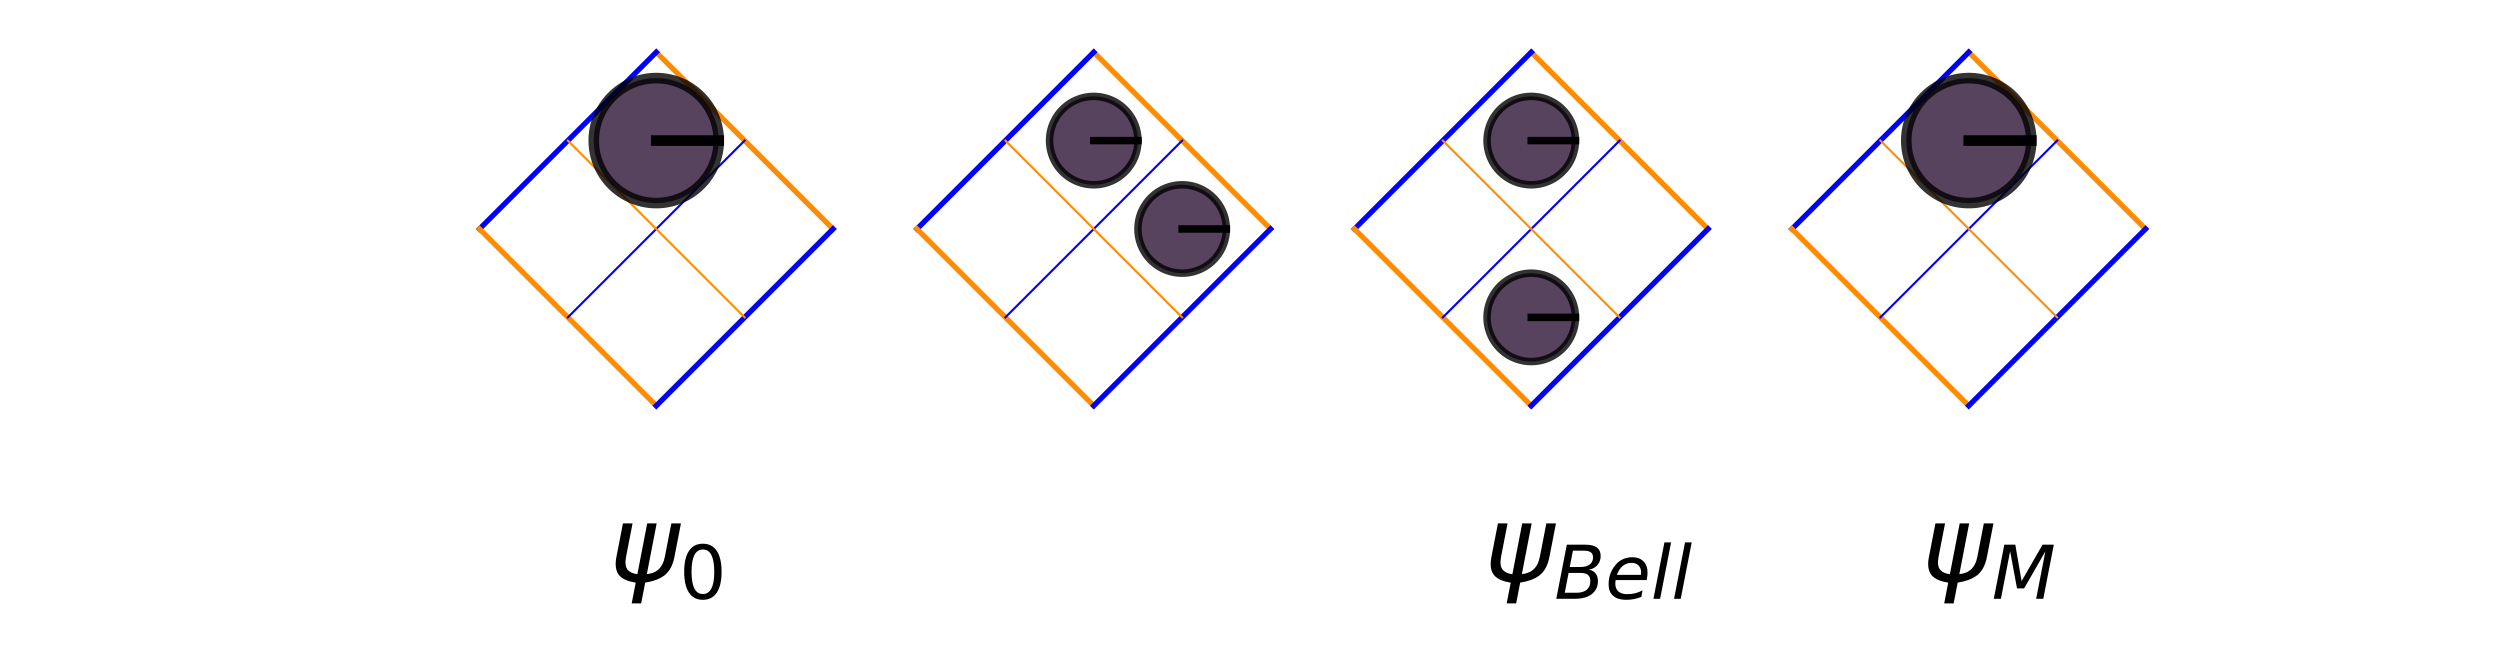
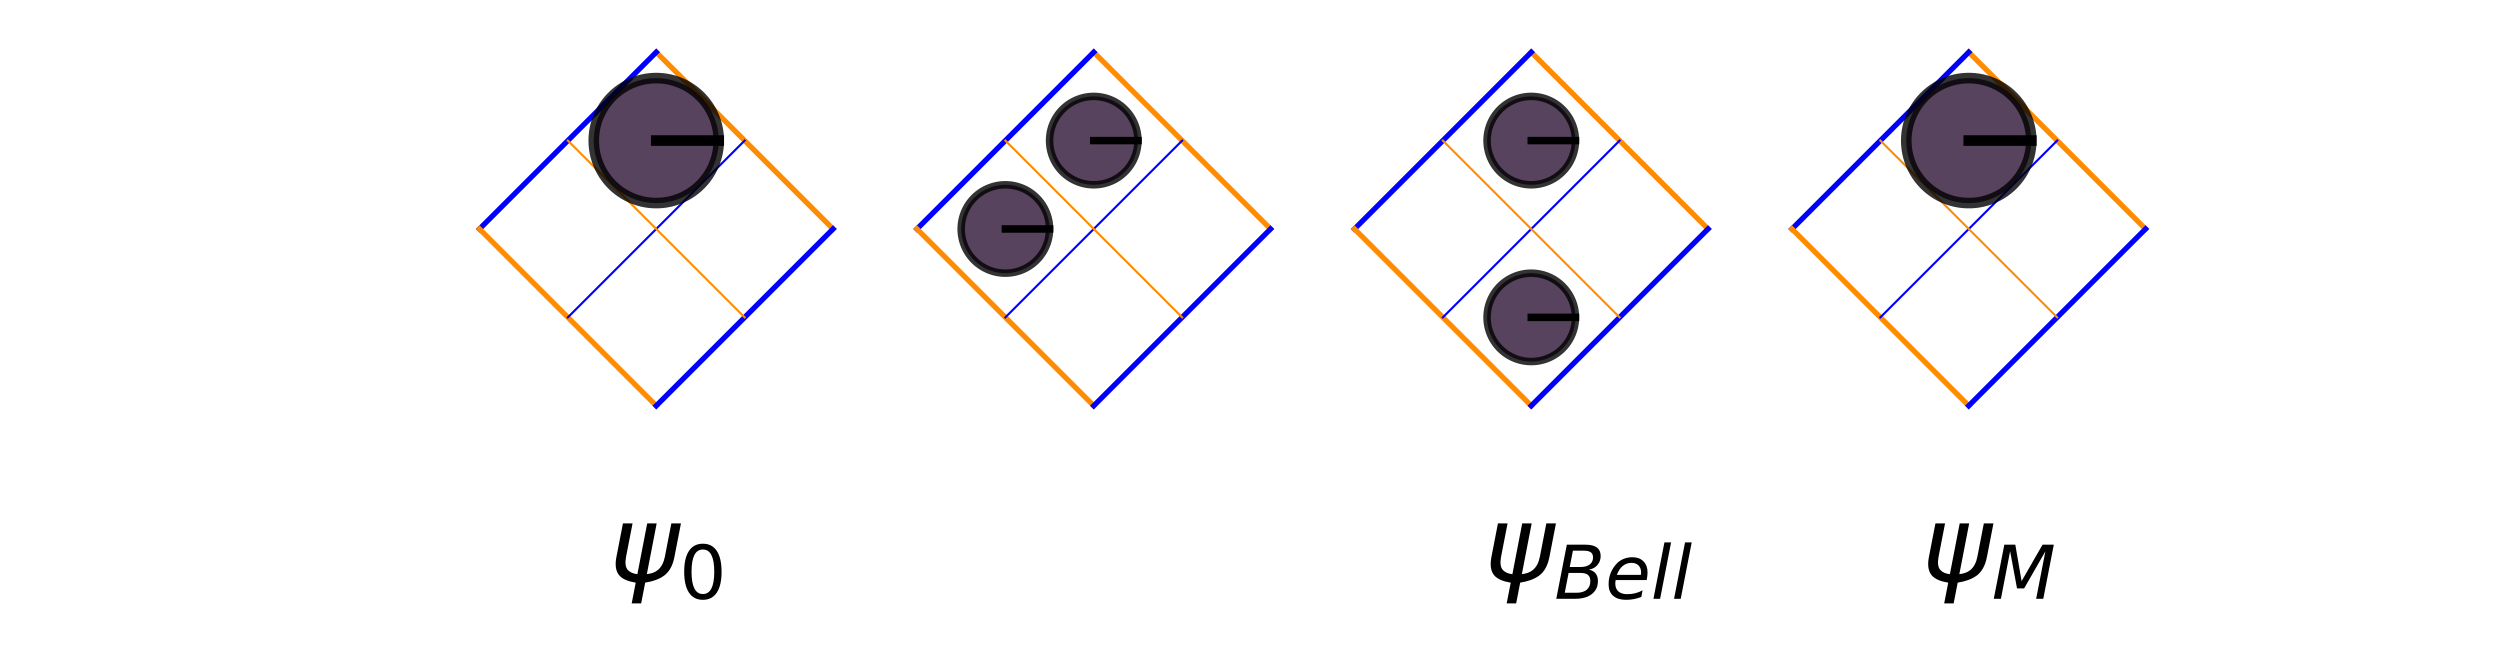
<svg xmlns="http://www.w3.org/2000/svg" xmlns:xlink="http://www.w3.org/1999/xlink" height="61.909pt" version="1.1" viewBox="0 0 235.872 61.909" width="235.872pt">
  <defs>
    <style type="text/css">*{stroke-linecap:butt;stroke-linejoin:round;}</style>
  </defs>
  <g id="figure_1">
    <g id="patch_1">
      <path d="M 0 61.909  L 235.872 61.909  L 235.872 0  L 0 0  z " style="fill:none;" />
    </g>
    <g id="axes_1">
      <g id="line2d_1">
-         <path clip-path="url(#pf3de3d2291)" d="M 78.595 21.603  L 61.916 4.925  " style="fill:none;stroke:#ff8c00;stroke-linecap:square;stroke-width:0.5;" />
+         <path clip-path="url(#p662b2464af)" d="M 78.595 21.603  L 61.916 4.925  " style="fill:none;stroke:#ff8c00;stroke-linecap:square;stroke-width:0.5;" />
      </g>
      <g id="line2d_2">
-         <path clip-path="url(#pf3de3d2291)" d="M 61.916 4.925  L 45.238 21.603  " style="fill:none;stroke:#0000ff;stroke-linecap:square;stroke-width:0.5;" />
+         <path clip-path="url(#p662b2464af)" d="M 61.916 4.925  L 45.238 21.603  " style="fill:none;stroke:#0000ff;stroke-linecap:square;stroke-width:0.5;" />
      </g>
      <g id="line2d_3">
-         <path clip-path="url(#pf3de3d2291)" d="M 45.238 21.603  L 61.916 38.282  " style="fill:none;stroke:#ff8c00;stroke-linecap:square;stroke-width:0.5;" />
+         <path clip-path="url(#p662b2464af)" d="M 45.238 21.603  L 61.916 38.282  " style="fill:none;stroke:#ff8c00;stroke-linecap:square;stroke-width:0.5;" />
      </g>
      <g id="line2d_4">
-         <path clip-path="url(#pf3de3d2291)" d="M 61.916 38.282  L 78.595 21.603  " style="fill:none;stroke:#0000ff;stroke-linecap:square;stroke-width:0.5;" />
+         <path clip-path="url(#p662b2464af)" d="M 61.916 38.282  L 78.595 21.603  " style="fill:none;stroke:#0000ff;stroke-linecap:square;stroke-width:0.5;" />
      </g>
      <g id="line2d_5">
-         <path clip-path="url(#pf3de3d2291)" d="M 70.256 13.264  L 53.577 29.943  " style="fill:none;stroke:#0000ff;stroke-linecap:square;stroke-width:0.2;" />
+         <path clip-path="url(#p662b2464af)" d="M 70.256 13.264  L 53.577 29.943  " style="fill:none;stroke:#0000ff;stroke-linecap:square;stroke-width:0.2;" />
      </g>
      <g id="line2d_6">
-         <path clip-path="url(#pf3de3d2291)" d="M 53.577 13.264  L 70.256 29.943  " style="fill:none;stroke:#ff8c00;stroke-linecap:square;stroke-width:0.2;" />
+         <path clip-path="url(#p662b2464af)" d="M 53.577 13.264  L 70.256 29.943  " style="fill:none;stroke:#ff8c00;stroke-linecap:square;stroke-width:0.2;" />
      </g>
      <g id="line2d_7">
-         <path clip-path="url(#pf3de3d2291)" d="M 57.494 56.984  " style="fill:none;stroke:#1f77b4;stroke-linecap:square;stroke-opacity:0;stroke-width:1.5;" />
+         <path clip-path="url(#p662b2464af)" d="M 57.494 56.984  " style="fill:none;stroke:#1f77b4;stroke-linecap:square;stroke-opacity:0;stroke-width:1.5;" />
      </g>
      <g id="line2d_8">
-         <path clip-path="url(#pf3de3d2291)" d="M 119.873 21.603  L 103.194 4.925  " style="fill:none;stroke:#ff8c00;stroke-linecap:square;stroke-width:0.5;" />
+         <path clip-path="url(#p662b2464af)" d="M 119.873 21.603  L 103.194 4.925  " style="fill:none;stroke:#ff8c00;stroke-linecap:square;stroke-width:0.5;" />
      </g>
      <g id="line2d_9">
-         <path clip-path="url(#pf3de3d2291)" d="M 103.194 4.925  L 86.515 21.603  " style="fill:none;stroke:#0000ff;stroke-linecap:square;stroke-width:0.5;" />
+         <path clip-path="url(#p662b2464af)" d="M 103.194 4.925  L 86.515 21.603  " style="fill:none;stroke:#0000ff;stroke-linecap:square;stroke-width:0.5;" />
      </g>
      <g id="line2d_10">
-         <path clip-path="url(#pf3de3d2291)" d="M 86.515 21.603  L 103.194 38.282  " style="fill:none;stroke:#ff8c00;stroke-linecap:square;stroke-width:0.5;" />
+         <path clip-path="url(#p662b2464af)" d="M 86.515 21.603  L 103.194 38.282  " style="fill:none;stroke:#ff8c00;stroke-linecap:square;stroke-width:0.5;" />
      </g>
      <g id="line2d_11">
-         <path clip-path="url(#pf3de3d2291)" d="M 103.194 38.282  L 119.873 21.603  " style="fill:none;stroke:#0000ff;stroke-linecap:square;stroke-width:0.5;" />
+         <path clip-path="url(#p662b2464af)" d="M 103.194 38.282  L 119.873 21.603  " style="fill:none;stroke:#0000ff;stroke-linecap:square;stroke-width:0.5;" />
      </g>
      <g id="line2d_12">
-         <path clip-path="url(#pf3de3d2291)" d="M 111.533 13.264  L 94.855 29.943  " style="fill:none;stroke:#0000ff;stroke-linecap:square;stroke-width:0.2;" />
+         <path clip-path="url(#p662b2464af)" d="M 111.533 13.264  L 94.855 29.943  " style="fill:none;stroke:#0000ff;stroke-linecap:square;stroke-width:0.2;" />
      </g>
      <g id="line2d_13">
-         <path clip-path="url(#pf3de3d2291)" d="M 94.855 13.264  L 111.533 29.943  " style="fill:none;stroke:#ff8c00;stroke-linecap:square;stroke-width:0.2;" />
+         <path clip-path="url(#p662b2464af)" d="M 94.855 13.264  L 111.533 29.943  " style="fill:none;stroke:#ff8c00;stroke-linecap:square;stroke-width:0.2;" />
      </g>
      <g id="line2d_14">
-         <path clip-path="url(#pf3de3d2291)" d="M 98.771 56.984  " style="fill:none;stroke:#ff7f0e;stroke-linecap:square;stroke-opacity:0;stroke-width:1.5;" />
+         <path clip-path="url(#p662b2464af)" d="M 98.771 56.984  " style="fill:none;stroke:#ff7f0e;stroke-linecap:square;stroke-opacity:0;stroke-width:1.5;" />
      </g>
      <g id="line2d_15">
-         <path clip-path="url(#pf3de3d2291)" d="M 161.15 21.603  L 144.472 4.925  " style="fill:none;stroke:#ff8c00;stroke-linecap:square;stroke-width:0.5;" />
+         <path clip-path="url(#p662b2464af)" d="M 161.15 21.603  L 144.472 4.925  " style="fill:none;stroke:#ff8c00;stroke-linecap:square;stroke-width:0.5;" />
      </g>
      <g id="line2d_16">
-         <path clip-path="url(#pf3de3d2291)" d="M 144.472 4.925  L 127.793 21.603  " style="fill:none;stroke:#0000ff;stroke-linecap:square;stroke-width:0.5;" />
+         <path clip-path="url(#p662b2464af)" d="M 144.472 4.925  L 127.793 21.603  " style="fill:none;stroke:#0000ff;stroke-linecap:square;stroke-width:0.5;" />
      </g>
      <g id="line2d_17">
-         <path clip-path="url(#pf3de3d2291)" d="M 127.793 21.603  L 144.472 38.282  " style="fill:none;stroke:#ff8c00;stroke-linecap:square;stroke-width:0.5;" />
+         <path clip-path="url(#p662b2464af)" d="M 127.793 21.603  L 144.472 38.282  " style="fill:none;stroke:#ff8c00;stroke-linecap:square;stroke-width:0.5;" />
      </g>
      <g id="line2d_18">
-         <path clip-path="url(#pf3de3d2291)" d="M 144.472 38.282  L 161.15 21.603  " style="fill:none;stroke:#0000ff;stroke-linecap:square;stroke-width:0.5;" />
+         <path clip-path="url(#p662b2464af)" d="M 144.472 38.282  L 161.15 21.603  " style="fill:none;stroke:#0000ff;stroke-linecap:square;stroke-width:0.5;" />
      </g>
      <g id="line2d_19">
-         <path clip-path="url(#pf3de3d2291)" d="M 152.811 13.264  L 136.132 29.943  " style="fill:none;stroke:#0000ff;stroke-linecap:square;stroke-width:0.2;" />
+         <path clip-path="url(#p662b2464af)" d="M 152.811 13.264  L 136.132 29.943  " style="fill:none;stroke:#0000ff;stroke-linecap:square;stroke-width:0.2;" />
      </g>
      <g id="line2d_20">
-         <path clip-path="url(#pf3de3d2291)" d="M 136.132 13.264  L 152.811 29.943  " style="fill:none;stroke:#ff8c00;stroke-linecap:square;stroke-width:0.2;" />
+         <path clip-path="url(#p662b2464af)" d="M 136.132 13.264  L 152.811 29.943  " style="fill:none;stroke:#ff8c00;stroke-linecap:square;stroke-width:0.2;" />
      </g>
      <g id="line2d_21">
-         <path clip-path="url(#pf3de3d2291)" d="M 140.049 56.984  " style="fill:none;stroke:#2ca02c;stroke-linecap:square;stroke-opacity:0;stroke-width:1.5;" />
+         <path clip-path="url(#p662b2464af)" d="M 140.049 56.984  " style="fill:none;stroke:#2ca02c;stroke-linecap:square;stroke-opacity:0;stroke-width:1.5;" />
      </g>
      <g id="line2d_22">
-         <path clip-path="url(#pf3de3d2291)" d="M 202.428 21.603  L 185.749 4.925  " style="fill:none;stroke:#ff8c00;stroke-linecap:square;stroke-width:0.5;" />
+         <path clip-path="url(#p662b2464af)" d="M 202.428 21.603  L 185.749 4.925  " style="fill:none;stroke:#ff8c00;stroke-linecap:square;stroke-width:0.5;" />
      </g>
      <g id="line2d_23">
-         <path clip-path="url(#pf3de3d2291)" d="M 185.749 4.925  L 169.071 21.603  " style="fill:none;stroke:#0000ff;stroke-linecap:square;stroke-width:0.5;" />
+         <path clip-path="url(#p662b2464af)" d="M 185.749 4.925  L 169.071 21.603  " style="fill:none;stroke:#0000ff;stroke-linecap:square;stroke-width:0.5;" />
      </g>
      <g id="line2d_24">
-         <path clip-path="url(#pf3de3d2291)" d="M 169.071 21.603  L 185.749 38.282  " style="fill:none;stroke:#ff8c00;stroke-linecap:square;stroke-width:0.5;" />
+         <path clip-path="url(#p662b2464af)" d="M 169.071 21.603  L 185.749 38.282  " style="fill:none;stroke:#ff8c00;stroke-linecap:square;stroke-width:0.5;" />
      </g>
      <g id="line2d_25">
-         <path clip-path="url(#pf3de3d2291)" d="M 185.749 38.282  L 202.428 21.603  " style="fill:none;stroke:#0000ff;stroke-linecap:square;stroke-width:0.5;" />
+         <path clip-path="url(#p662b2464af)" d="M 185.749 38.282  L 202.428 21.603  " style="fill:none;stroke:#0000ff;stroke-linecap:square;stroke-width:0.5;" />
      </g>
      <g id="line2d_26">
-         <path clip-path="url(#pf3de3d2291)" d="M 194.089 13.264  L 177.41 29.943  " style="fill:none;stroke:#0000ff;stroke-linecap:square;stroke-width:0.2;" />
+         <path clip-path="url(#p662b2464af)" d="M 194.089 13.264  L 177.41 29.943  " style="fill:none;stroke:#0000ff;stroke-linecap:square;stroke-width:0.2;" />
      </g>
      <g id="line2d_27">
-         <path clip-path="url(#pf3de3d2291)" d="M 177.41 13.264  L 194.089 29.943  " style="fill:none;stroke:#ff8c00;stroke-linecap:square;stroke-width:0.2;" />
+         <path clip-path="url(#p662b2464af)" d="M 177.41 13.264  L 194.089 29.943  " style="fill:none;stroke:#ff8c00;stroke-linecap:square;stroke-width:0.2;" />
      </g>
      <g id="line2d_28">
-         <path clip-path="url(#pf3de3d2291)" d="M 181.327 56.984  " style="fill:none;stroke:#d62728;stroke-linecap:square;stroke-opacity:0;stroke-width:1.5;" />
+         <path clip-path="url(#p662b2464af)" d="M 181.327 56.984  " style="fill:none;stroke:#d62728;stroke-linecap:square;stroke-opacity:0;stroke-width:1.5;" />
      </g>
      <g id="text_1">
        <g transform="translate(57.4938 54.88401)scale(0.1 -0.1)">
          <defs>
            <path d="M 24.859 -1.219  Q 13.922 0.594 9.625 5.328  Q 4.344 11.141 6.641 23  L 12.797 54.688  L 21.875 54.688  L 15.766 23.344  Q 14.062 14.406 17.484 10.688  Q 20.516 7.469 26.422 6.781  L 35.688 54.688  L 44.625 54.688  L 35.359 6.844  Q 41.891 7.516 45.75 10.75  Q 50.734 14.844 52.391 23.391  L 58.453 54.688  L 67.531 54.688  L 61.375 23.047  Q 58.984 10.75 51.562 5.375  Q 44.875 0.531 33.797 -1.172  L 29.984 -20.797  L 21.047 -20.797  z " id="DejaVuSans-Oblique-968" />
            <path d="M 31.781 66.406  Q 24.172 66.406 20.328 58.906  Q 16.5 51.422 16.5 36.375  Q 16.5 21.391 20.328 13.891  Q 24.172 6.391 31.781 6.391  Q 39.453 6.391 43.281 13.891  Q 47.125 21.391 47.125 36.375  Q 47.125 51.422 43.281 58.906  Q 39.453 66.406 31.781 66.406  z M 31.781 74.219  Q 44.047 74.219 50.516 64.516  Q 56.984 54.828 56.984 36.375  Q 56.984 17.969 50.516 8.266  Q 44.047 -1.422 31.781 -1.422  Q 19.531 -1.422 13.062 8.266  Q 6.594 17.969 6.594 36.375  Q 6.594 54.828 13.062 64.516  Q 19.531 74.219 31.781 74.219  z " id="DejaVuSans-48" />
          </defs>
          <use transform="translate(0 0.3125)" xlink:href="#DejaVuSans-Oblique-968" />
          <use transform="translate(65.9668 -16.09375)scale(0.7)" xlink:href="#DejaVuSans-48" />
        </g>
      </g>
      <g id="text_2">
        <g transform="translate(140.049 54.88401)scale(0.1 -0.1)">
          <defs>
            <path d="M 16.891 72.906  L 42.094 72.906  Q 52.344 72.906 57.422 69.094  Q 62.5 65.281 62.5 57.625  Q 62.5 50.594 58.125 45.484  Q 53.766 40.375 46.688 39.312  Q 52.734 37.938 55.766 34.078  Q 58.797 30.219 58.797 23.781  Q 58.797 12.797 50.656 6.391  Q 42.531 0 28.422 0  L 2.688 0  z M 19.281 34.812  L 14.109 8.109  L 29.984 8.109  Q 38.922 8.109 43.75 12.203  Q 48.578 16.312 48.578 23.781  Q 48.578 29.547 45.375 32.172  Q 42.188 34.812 35.109 34.812  z M 25.094 64.797  L 20.797 42.828  L 35.5 42.828  Q 43.359 42.828 47.781 46.234  Q 52.203 49.656 52.203 55.719  Q 52.203 60.453 49.219 62.625  Q 46.234 64.797 39.703 64.797  z " id="DejaVuSans-Oblique-66" />
            <path d="M 48.094 32.234  Q 48.25 33.016 48.312 33.844  Q 48.391 34.672 48.391 35.5  Q 48.391 41.453 44.891 44.922  Q 41.406 48.391 35.406 48.391  Q 28.719 48.391 23.578 44.156  Q 18.453 39.938 15.828 32.172  z M 55.906 25.203  L 14.109 25.203  Q 13.812 23.344 13.719 22.266  Q 13.625 21.188 13.625 20.406  Q 13.625 13.625 17.797 9.906  Q 21.969 6.203 29.594 6.203  Q 35.453 6.203 40.672 7.516  Q 45.906 8.844 50.391 11.375  L 48.688 2.484  Q 43.844 0.531 38.688 -0.438  Q 33.547 -1.422 28.219 -1.422  Q 16.844 -1.422 10.719 4.016  Q 4.594 9.469 4.594 19.484  Q 4.594 28.031 7.641 35.375  Q 10.688 42.719 16.609 48.484  Q 20.406 52.094 25.656 54.047  Q 30.906 56 36.812 56  Q 46.094 56 51.578 50.438  Q 57.078 44.875 57.078 35.5  Q 57.078 33.25 56.781 30.688  Q 56.5 28.125 55.906 25.203  z " id="DejaVuSans-Oblique-101" />
            <path d="M 18.312 75.984  L 27.297 75.984  L 12.5 0  L 3.516 0  z " id="DejaVuSans-Oblique-108" />
          </defs>
          <use transform="translate(0 0.3125)" xlink:href="#DejaVuSans-Oblique-968" />
          <use transform="translate(65.9668 -16.09375)scale(0.7)" xlink:href="#DejaVuSans-Oblique-66" />
          <use transform="translate(113.9893 -16.09375)scale(0.7)" xlink:href="#DejaVuSans-Oblique-101" />
          <use transform="translate(157.0557 -16.09375)scale(0.7)" xlink:href="#DejaVuSans-Oblique-108" />
          <use transform="translate(176.5039 -16.09375)scale(0.7)" xlink:href="#DejaVuSans-Oblique-108" />
        </g>
      </g>
      <g id="text_3">
        <g transform="translate(181.3266 54.88401)scale(0.1 -0.1)">
          <defs>
            <path d="M 16.891 72.906  L 31.688 72.906  L 40.188 23.781  L 68.406 72.906  L 83.594 72.906  L 69.391 0  L 59.812 0  L 72.219 63.922  L 43.609 14.016  L 33.984 14.016  L 24.703 64.109  L 12.312 0  L 2.688 0  z " id="DejaVuSans-Oblique-77" />
          </defs>
          <use transform="translate(0 0.3125)" xlink:href="#DejaVuSans-Oblique-968" />
          <use transform="translate(65.9668 -16.09375)scale(0.7)" xlink:href="#DejaVuSans-Oblique-77" />
        </g>
      </g>
      <g id="PolyCollection_1">
        <defs>
-           <path d="M 67.813 -48.645  L 67.813 -48.645  L 67.801 -49.022  L 67.765 -49.399  L 67.704 -49.772  L 67.62 -50.14  L 67.513 -50.503  L 67.382 -50.858  L 67.229 -51.203  L 67.054 -51.538  L 66.858 -51.862  L 66.642 -52.172  L 66.406 -52.467  L 66.152 -52.747  L 65.881 -53.01  L 65.593 -53.255  L 65.29 -53.481  L 64.973 -53.687  L 64.644 -53.873  L 64.303 -54.037  L 63.953 -54.179  L 63.594 -54.298  L 63.229 -54.394  L 62.858 -54.466  L 62.483 -54.514  L 62.105 -54.538  L 61.727 -54.538  L 61.35 -54.514  L 60.975 -54.466  L 60.604 -54.394  L 60.239 -54.298  L 59.88 -54.179  L 59.529 -54.037  L 59.189 -53.873  L 58.86 -53.687  L 58.543 -53.481  L 58.24 -53.255  L 57.952 -53.01  L 57.68 -52.747  L 57.426 -52.467  L 57.191 -52.172  L 56.974 -51.862  L 56.778 -51.538  L 56.604 -51.203  L 56.451 -50.858  L 56.32 -50.503  L 56.212 -50.14  L 56.128 -49.772  L 56.068 -49.399  L 56.032 -49.022  L 56.02 -48.645  L 56.02 -48.645  L 56.02 -48.645  L 56.032 -48.267  L 56.068 -47.891  L 56.128 -47.517  L 56.212 -47.149  L 56.32 -46.787  L 56.451 -46.432  L 56.604 -46.086  L 56.778 -45.751  L 56.974 -45.428  L 57.191 -45.118  L 57.426 -44.822  L 57.68 -44.542  L 57.952 -44.279  L 58.24 -44.034  L 58.543 -43.808  L 58.86 -43.602  L 59.189 -43.417  L 59.529 -43.253  L 59.88 -43.111  L 60.239 -42.992  L 60.604 -42.896  L 60.975 -42.823  L 61.35 -42.775  L 61.727 -42.751  L 62.105 -42.751  L 62.483 -42.775  L 62.858 -42.823  L 63.229 -42.896  L 63.594 -42.992  L 63.953 -43.111  L 64.303 -43.253  L 64.644 -43.417  L 64.973 -43.602  L 65.29 -43.808  L 65.593 -44.034  L 65.881 -44.279  L 66.152 -44.542  L 66.406 -44.822  L 66.642 -45.118  L 66.858 -45.428  L 67.054 -45.751  L 67.229 -46.086  L 67.382 -46.432  L 67.513 -46.787  L 67.62 -47.149  L 67.704 -47.517  L 67.765 -47.891  L 67.801 -48.267  L 67.813 -48.645  z " id="mca917cdc7e" style="stroke:#000000;stroke-opacity:0.8;" />
-         </defs>
-         <g clip-path="url(#pf3de3d2291)">
-           <use style="fill:#2f1436;fill-opacity:0.8;stroke:#000000;stroke-opacity:0.8;" x="0" xlink:href="#mca917cdc7e" y="61.909" />
+           <path d="M 67.813 -48.645  L 67.813 -48.645  L 67.801 -49.022  L 67.765 -49.399  L 67.704 -49.772  L 67.62 -50.14  L 67.513 -50.503  L 67.382 -50.858  L 67.229 -51.203  L 67.054 -51.538  L 66.858 -51.862  L 66.642 -52.172  L 66.406 -52.467  L 66.152 -52.747  L 65.881 -53.01  L 65.593 -53.255  L 65.29 -53.481  L 64.973 -53.687  L 64.644 -53.873  L 64.303 -54.037  L 63.953 -54.179  L 63.594 -54.298  L 63.229 -54.394  L 62.858 -54.466  L 62.483 -54.514  L 62.105 -54.538  L 61.727 -54.538  L 61.35 -54.514  L 60.975 -54.466  L 60.604 -54.394  L 60.239 -54.298  L 59.88 -54.179  L 59.529 -54.037  L 59.189 -53.873  L 58.86 -53.687  L 58.543 -53.481  L 58.24 -53.255  L 57.952 -53.01  L 57.68 -52.747  L 57.426 -52.467  L 57.191 -52.172  L 56.974 -51.862  L 56.778 -51.538  L 56.604 -51.203  L 56.451 -50.858  L 56.32 -50.503  L 56.212 -50.14  L 56.128 -49.772  L 56.068 -49.399  L 56.032 -49.022  L 56.02 -48.645  L 56.02 -48.645  L 56.02 -48.645  L 56.032 -48.267  L 56.068 -47.891  L 56.128 -47.517  L 56.212 -47.149  L 56.32 -46.787  L 56.451 -46.432  L 56.604 -46.086  L 56.778 -45.751  L 56.974 -45.428  L 57.191 -45.118  L 57.426 -44.822  L 57.68 -44.542  L 57.952 -44.279  L 58.24 -44.034  L 58.543 -43.808  L 58.86 -43.602  L 59.189 -43.417  L 59.529 -43.253  L 59.88 -43.111  L 60.239 -42.992  L 60.604 -42.896  L 60.975 -42.823  L 61.35 -42.775  L 61.727 -42.751  L 62.105 -42.751  L 62.483 -42.775  L 62.858 -42.823  L 63.229 -42.896  L 63.594 -42.992  L 63.953 -43.111  L 64.303 -43.253  L 64.644 -43.417  L 64.973 -43.602  L 65.29 -43.808  L 65.593 -44.034  L 65.881 -44.279  L 66.152 -44.542  L 66.406 -44.822  L 66.642 -45.118  L 66.858 -45.428  L 67.054 -45.751  L 67.229 -46.086  L 67.382 -46.432  L 67.513 -46.787  L 67.62 -47.149  L 67.704 -47.517  L 67.765 -47.891  L 67.801 -48.267  L 67.813 -48.645  z " id="m3802bfbe8c" style="stroke:#000000;stroke-opacity:0.8;" />
+         </defs>
+         <g clip-path="url(#p662b2464af)">
+           <use style="fill:#2f1436;fill-opacity:0.8;stroke:#000000;stroke-opacity:0.8;" x="0" xlink:href="#m3802bfbe8c" y="61.909" />
        </g>
      </g>
      <g id="PolyCollection_2">
        <defs>
-           <path d="M 107.364 -48.645  L 107.364 -48.645  L 107.355 -48.912  L 107.329 -49.178  L 107.287 -49.442  L 107.227 -49.702  L 107.151 -49.959  L 107.059 -50.209  L 106.951 -50.454  L 106.827 -50.691  L 106.689 -50.919  L 106.536 -51.139  L 106.369 -51.348  L 106.189 -51.545  L 105.997 -51.731  L 105.794 -51.905  L 105.58 -52.065  L 105.356 -52.21  L 105.123 -52.342  L 104.882 -52.457  L 104.634 -52.558  L 104.38 -52.642  L 104.122 -52.71  L 103.859 -52.761  L 103.594 -52.795  L 103.328 -52.812  L 103.06 -52.812  L 102.794 -52.795  L 102.529 -52.761  L 102.266 -52.71  L 102.008 -52.642  L 101.754 -52.558  L 101.506 -52.457  L 101.265 -52.342  L 101.032 -52.21  L 100.808 -52.065  L 100.594 -51.905  L 100.391 -51.731  L 100.199 -51.545  L 100.019 -51.348  L 99.852 -51.139  L 99.699 -50.919  L 99.561 -50.691  L 99.437 -50.454  L 99.329 -50.209  L 99.237 -49.959  L 99.161 -49.702  L 99.101 -49.442  L 99.059 -49.178  L 99.033 -48.912  L 99.024 -48.645  L 99.024 -48.645  L 99.024 -48.645  L 99.033 -48.378  L 99.059 -48.111  L 99.101 -47.848  L 99.161 -47.587  L 99.237 -47.331  L 99.329 -47.08  L 99.437 -46.836  L 99.561 -46.599  L 99.699 -46.37  L 99.852 -46.151  L 100.019 -45.942  L 100.199 -45.744  L 100.391 -45.558  L 100.594 -45.385  L 100.808 -45.225  L 101.032 -45.079  L 101.265 -44.948  L 101.506 -44.832  L 101.754 -44.732  L 102.008 -44.647  L 102.266 -44.58  L 102.529 -44.528  L 102.794 -44.494  L 103.06 -44.477  L 103.328 -44.477  L 103.594 -44.494  L 103.859 -44.528  L 104.122 -44.58  L 104.38 -44.647  L 104.634 -44.732  L 104.882 -44.832  L 105.123 -44.948  L 105.356 -45.079  L 105.58 -45.225  L 105.794 -45.385  L 105.997 -45.558  L 106.189 -45.744  L 106.369 -45.942  L 106.536 -46.151  L 106.689 -46.37  L 106.827 -46.599  L 106.951 -46.836  L 107.059 -47.08  L 107.151 -47.331  L 107.227 -47.587  L 107.287 -47.848  L 107.329 -48.111  L 107.355 -48.378  L 107.364 -48.645  z " id="m4d6523bb1a" style="stroke:#000000;stroke-opacity:0.8;stroke-width:0.707;" />
-         </defs>
-         <g clip-path="url(#pf3de3d2291)">
-           <use style="fill:#2f1436;fill-opacity:0.8;stroke:#000000;stroke-opacity:0.8;stroke-width:0.707;" x="0" xlink:href="#m4d6523bb1a" y="61.909" />
+           <path d="M 107.364 -48.645  L 107.364 -48.645  L 107.355 -48.912  L 107.329 -49.178  L 107.287 -49.442  L 107.227 -49.702  L 107.151 -49.959  L 107.059 -50.209  L 106.951 -50.454  L 106.827 -50.691  L 106.689 -50.919  L 106.536 -51.139  L 106.369 -51.348  L 106.189 -51.545  L 105.997 -51.731  L 105.794 -51.905  L 105.58 -52.065  L 105.356 -52.21  L 105.123 -52.342  L 104.882 -52.457  L 104.634 -52.558  L 104.38 -52.642  L 104.122 -52.71  L 103.859 -52.761  L 103.594 -52.795  L 103.328 -52.812  L 103.06 -52.812  L 102.794 -52.795  L 102.529 -52.761  L 102.266 -52.71  L 102.008 -52.642  L 101.754 -52.558  L 101.506 -52.457  L 101.265 -52.342  L 101.032 -52.21  L 100.808 -52.065  L 100.594 -51.905  L 100.391 -51.731  L 100.199 -51.545  L 100.019 -51.348  L 99.852 -51.139  L 99.699 -50.919  L 99.561 -50.691  L 99.437 -50.454  L 99.329 -50.209  L 99.237 -49.959  L 99.161 -49.702  L 99.101 -49.442  L 99.059 -49.178  L 99.033 -48.912  L 99.024 -48.645  L 99.024 -48.645  L 99.024 -48.645  L 99.033 -48.378  L 99.059 -48.111  L 99.101 -47.848  L 99.161 -47.587  L 99.237 -47.331  L 99.329 -47.08  L 99.437 -46.836  L 99.561 -46.599  L 99.699 -46.37  L 99.852 -46.151  L 100.019 -45.942  L 100.199 -45.744  L 100.391 -45.558  L 100.594 -45.385  L 100.808 -45.225  L 101.032 -45.079  L 101.265 -44.948  L 101.506 -44.832  L 101.754 -44.732  L 102.008 -44.647  L 102.266 -44.58  L 102.529 -44.528  L 102.794 -44.494  L 103.06 -44.477  L 103.328 -44.477  L 103.594 -44.494  L 103.859 -44.528  L 104.122 -44.58  L 104.38 -44.647  L 104.634 -44.732  L 104.882 -44.832  L 105.123 -44.948  L 105.356 -45.079  L 105.58 -45.225  L 105.794 -45.385  L 105.997 -45.558  L 106.189 -45.744  L 106.369 -45.942  L 106.536 -46.151  L 106.689 -46.37  L 106.827 -46.599  L 106.951 -46.836  L 107.059 -47.08  L 107.151 -47.331  L 107.227 -47.587  L 107.287 -47.848  L 107.329 -48.111  L 107.355 -48.378  L 107.364 -48.645  z " id="mc49b91a848" style="stroke:#000000;stroke-opacity:0.8;stroke-width:0.707;" />
+         </defs>
+         <g clip-path="url(#p662b2464af)">
+           <use style="fill:#2f1436;fill-opacity:0.8;stroke:#000000;stroke-opacity:0.8;stroke-width:0.707;" x="0" xlink:href="#mc49b91a848" y="61.909" />
        </g>
      </g>
      <g id="PolyCollection_3">
        <defs>
-           <path d="M 115.703 -40.305  L 115.703 -40.305  L 115.694 -40.572  L 115.669 -40.839  L 115.626 -41.102  L 115.567 -41.363  L 115.491 -41.619  L 115.398 -41.87  L 115.29 -42.114  L 115.166 -42.351  L 115.028 -42.58  L 114.875 -42.799  L 114.708 -43.008  L 114.529 -43.206  L 114.337 -43.392  L 114.133 -43.565  L 113.919 -43.725  L 113.695 -43.871  L 113.462 -44.002  L 113.221 -44.118  L 112.973 -44.218  L 112.72 -44.303  L 112.461 -44.37  L 112.199 -44.422  L 111.934 -44.456  L 111.667 -44.473  L 111.4 -44.473  L 111.133 -44.456  L 110.868 -44.422  L 110.605 -44.37  L 110.347 -44.303  L 110.093 -44.218  L 109.846 -44.118  L 109.605 -44.002  L 109.372 -43.871  L 109.148 -43.725  L 108.934 -43.565  L 108.73 -43.392  L 108.538 -43.206  L 108.358 -43.008  L 108.192 -42.799  L 108.039 -42.58  L 107.9 -42.351  L 107.777 -42.114  L 107.668 -41.87  L 107.576 -41.619  L 107.5 -41.363  L 107.441 -41.102  L 107.398 -40.839  L 107.372 -40.572  L 107.364 -40.305  L 107.364 -40.305  L 107.364 -40.305  L 107.372 -40.038  L 107.398 -39.772  L 107.441 -39.508  L 107.5 -39.248  L 107.576 -38.991  L 107.668 -38.741  L 107.777 -38.496  L 107.9 -38.259  L 108.039 -38.031  L 108.192 -37.811  L 108.358 -37.602  L 108.538 -37.405  L 108.73 -37.219  L 108.934 -37.045  L 109.148 -36.885  L 109.372 -36.74  L 109.605 -36.609  L 109.846 -36.493  L 110.093 -36.392  L 110.347 -36.308  L 110.605 -36.24  L 110.868 -36.189  L 111.133 -36.155  L 111.4 -36.138  L 111.667 -36.138  L 111.934 -36.155  L 112.199 -36.189  L 112.461 -36.24  L 112.72 -36.308  L 112.973 -36.392  L 113.221 -36.493  L 113.462 -36.609  L 113.695 -36.74  L 113.919 -36.885  L 114.133 -37.045  L 114.337 -37.219  L 114.529 -37.405  L 114.708 -37.602  L 114.875 -37.811  L 115.028 -38.031  L 115.166 -38.259  L 115.29 -38.496  L 115.398 -38.741  L 115.491 -38.991  L 115.567 -39.248  L 115.626 -39.508  L 115.669 -39.772  L 115.694 -40.038  L 115.703 -40.305  z " id="m03d4922516" style="stroke:#000000;stroke-opacity:0.8;stroke-width:0.707;" />
-         </defs>
-         <g clip-path="url(#pf3de3d2291)">
-           <use style="fill:#2f1436;fill-opacity:0.8;stroke:#000000;stroke-opacity:0.8;stroke-width:0.707;" x="0" xlink:href="#m03d4922516" y="61.909" />
+           <path d="M 99.024 -40.305  L 99.024 -40.305  L 99.016 -40.572  L 98.99 -40.839  L 98.947 -41.102  L 98.888 -41.363  L 98.812 -41.619  L 98.72 -41.87  L 98.611 -42.114  L 98.488 -42.351  L 98.349 -42.58  L 98.196 -42.799  L 98.03 -43.008  L 97.85 -43.206  L 97.658 -43.392  L 97.454 -43.565  L 97.24 -43.725  L 97.016 -43.871  L 96.783 -44.002  L 96.542 -44.118  L 96.295 -44.218  L 96.041 -44.303  L 95.783 -44.37  L 95.52 -44.422  L 95.255 -44.456  L 94.988 -44.473  L 94.721 -44.473  L 94.454 -44.456  L 94.189 -44.422  L 93.927 -44.37  L 93.668 -44.303  L 93.415 -44.218  L 93.167 -44.118  L 92.926 -44.002  L 92.693 -43.871  L 92.469 -43.725  L 92.255 -43.565  L 92.051 -43.392  L 91.859 -43.206  L 91.68 -43.008  L 91.513 -42.799  L 91.36 -42.58  L 91.222 -42.351  L 91.098 -42.114  L 90.99 -41.87  L 90.897 -41.619  L 90.821 -41.363  L 90.762 -41.102  L 90.719 -40.839  L 90.694 -40.572  L 90.685 -40.305  L 90.685 -40.305  L 90.685 -40.305  L 90.694 -40.038  L 90.719 -39.772  L 90.762 -39.508  L 90.821 -39.248  L 90.897 -38.991  L 90.99 -38.741  L 91.098 -38.496  L 91.222 -38.259  L 91.36 -38.031  L 91.513 -37.811  L 91.68 -37.602  L 91.859 -37.405  L 92.051 -37.219  L 92.255 -37.045  L 92.469 -36.885  L 92.693 -36.74  L 92.926 -36.609  L 93.167 -36.493  L 93.415 -36.392  L 93.668 -36.308  L 93.927 -36.24  L 94.189 -36.189  L 94.454 -36.155  L 94.721 -36.138  L 94.988 -36.138  L 95.255 -36.155  L 95.52 -36.189  L 95.783 -36.24  L 96.041 -36.308  L 96.295 -36.392  L 96.542 -36.493  L 96.783 -36.609  L 97.016 -36.74  L 97.24 -36.885  L 97.454 -37.045  L 97.658 -37.219  L 97.85 -37.405  L 98.03 -37.602  L 98.196 -37.811  L 98.349 -38.031  L 98.488 -38.259  L 98.611 -38.496  L 98.72 -38.741  L 98.812 -38.991  L 98.888 -39.248  L 98.947 -39.508  L 98.99 -39.772  L 99.016 -40.038  L 99.024 -40.305  z " id="m5ffd88a964" style="stroke:#000000;stroke-opacity:0.8;stroke-width:0.707;" />
+         </defs>
+         <g clip-path="url(#p662b2464af)">
+           <use style="fill:#2f1436;fill-opacity:0.8;stroke:#000000;stroke-opacity:0.8;stroke-width:0.707;" x="0" xlink:href="#m5ffd88a964" y="61.909" />
        </g>
      </g>
      <g id="PolyCollection_4">
        <defs>
-           <path d="M 148.641 -48.645  L 148.641 -48.645  L 148.633 -48.912  L 148.607 -49.178  L 148.564 -49.442  L 148.505 -49.702  L 148.429 -49.959  L 148.337 -50.209  L 148.228 -50.454  L 148.105 -50.691  L 147.966 -50.919  L 147.813 -51.139  L 147.647 -51.348  L 147.467 -51.545  L 147.275 -51.731  L 147.071 -51.905  L 146.857 -52.065  L 146.633 -52.21  L 146.4 -52.342  L 146.159 -52.457  L 145.912 -52.558  L 145.658 -52.642  L 145.399 -52.71  L 145.137 -52.761  L 144.872 -52.795  L 144.605 -52.812  L 144.338 -52.812  L 144.071 -52.795  L 143.806 -52.761  L 143.544 -52.71  L 143.285 -52.642  L 143.032 -52.558  L 142.784 -52.457  L 142.543 -52.342  L 142.31 -52.21  L 142.086 -52.065  L 141.872 -51.905  L 141.668 -51.731  L 141.476 -51.545  L 141.297 -51.348  L 141.13 -51.139  L 140.977 -50.919  L 140.838 -50.691  L 140.715 -50.454  L 140.607 -50.209  L 140.514 -49.959  L 140.438 -49.702  L 140.379 -49.442  L 140.336 -49.178  L 140.31 -48.912  L 140.302 -48.645  L 140.302 -48.645  L 140.302 -48.645  L 140.31 -48.378  L 140.336 -48.111  L 140.379 -47.848  L 140.438 -47.587  L 140.514 -47.331  L 140.607 -47.08  L 140.715 -46.836  L 140.838 -46.599  L 140.977 -46.37  L 141.13 -46.151  L 141.297 -45.942  L 141.476 -45.744  L 141.668 -45.558  L 141.872 -45.385  L 142.086 -45.225  L 142.31 -45.079  L 142.543 -44.948  L 142.784 -44.832  L 143.032 -44.732  L 143.285 -44.647  L 143.544 -44.58  L 143.806 -44.528  L 144.071 -44.494  L 144.338 -44.477  L 144.605 -44.477  L 144.872 -44.494  L 145.137 -44.528  L 145.399 -44.58  L 145.658 -44.647  L 145.912 -44.732  L 146.159 -44.832  L 146.4 -44.948  L 146.633 -45.079  L 146.857 -45.225  L 147.071 -45.385  L 147.275 -45.558  L 147.467 -45.744  L 147.647 -45.942  L 147.813 -46.151  L 147.966 -46.37  L 148.105 -46.599  L 148.228 -46.836  L 148.337 -47.08  L 148.429 -47.331  L 148.505 -47.587  L 148.564 -47.848  L 148.607 -48.111  L 148.633 -48.378  L 148.641 -48.645  z " id="mac93959da4" style="stroke:#000000;stroke-opacity:0.8;stroke-width:0.707;" />
-         </defs>
-         <g clip-path="url(#pf3de3d2291)">
-           <use style="fill:#2f1436;fill-opacity:0.8;stroke:#000000;stroke-opacity:0.8;stroke-width:0.707;" x="0" xlink:href="#mac93959da4" y="61.909" />
+           <path d="M 148.641 -48.645  L 148.641 -48.645  L 148.633 -48.912  L 148.607 -49.178  L 148.564 -49.442  L 148.505 -49.702  L 148.429 -49.959  L 148.337 -50.209  L 148.228 -50.454  L 148.105 -50.691  L 147.966 -50.919  L 147.813 -51.139  L 147.647 -51.348  L 147.467 -51.545  L 147.275 -51.731  L 147.071 -51.905  L 146.857 -52.065  L 146.633 -52.21  L 146.4 -52.342  L 146.159 -52.457  L 145.912 -52.558  L 145.658 -52.642  L 145.399 -52.71  L 145.137 -52.761  L 144.872 -52.795  L 144.605 -52.812  L 144.338 -52.812  L 144.071 -52.795  L 143.806 -52.761  L 143.544 -52.71  L 143.285 -52.642  L 143.032 -52.558  L 142.784 -52.457  L 142.543 -52.342  L 142.31 -52.21  L 142.086 -52.065  L 141.872 -51.905  L 141.668 -51.731  L 141.476 -51.545  L 141.297 -51.348  L 141.13 -51.139  L 140.977 -50.919  L 140.838 -50.691  L 140.715 -50.454  L 140.607 -50.209  L 140.514 -49.959  L 140.438 -49.702  L 140.379 -49.442  L 140.336 -49.178  L 140.31 -48.912  L 140.302 -48.645  L 140.302 -48.645  L 140.302 -48.645  L 140.31 -48.378  L 140.336 -48.111  L 140.379 -47.848  L 140.438 -47.587  L 140.514 -47.331  L 140.607 -47.08  L 140.715 -46.836  L 140.838 -46.599  L 140.977 -46.37  L 141.13 -46.151  L 141.297 -45.942  L 141.476 -45.744  L 141.668 -45.558  L 141.872 -45.385  L 142.086 -45.225  L 142.31 -45.079  L 142.543 -44.948  L 142.784 -44.832  L 143.032 -44.732  L 143.285 -44.647  L 143.544 -44.58  L 143.806 -44.528  L 144.071 -44.494  L 144.338 -44.477  L 144.605 -44.477  L 144.872 -44.494  L 145.137 -44.528  L 145.399 -44.58  L 145.658 -44.647  L 145.912 -44.732  L 146.159 -44.832  L 146.4 -44.948  L 146.633 -45.079  L 146.857 -45.225  L 147.071 -45.385  L 147.275 -45.558  L 147.467 -45.744  L 147.647 -45.942  L 147.813 -46.151  L 147.966 -46.37  L 148.105 -46.599  L 148.228 -46.836  L 148.337 -47.08  L 148.429 -47.331  L 148.505 -47.587  L 148.564 -47.848  L 148.607 -48.111  L 148.633 -48.378  L 148.641 -48.645  z " id="mc81ba581d5" style="stroke:#000000;stroke-opacity:0.8;stroke-width:0.707;" />
+         </defs>
+         <g clip-path="url(#p662b2464af)">
+           <use style="fill:#2f1436;fill-opacity:0.8;stroke:#000000;stroke-opacity:0.8;stroke-width:0.707;" x="0" xlink:href="#mc81ba581d5" y="61.909" />
        </g>
      </g>
      <g id="PolyCollection_5">
        <defs>
-           <path d="M 148.641 -31.966  L 148.641 -31.966  L 148.633 -32.233  L 148.607 -32.499  L 148.564 -32.763  L 148.505 -33.024  L 148.429 -33.28  L 148.337 -33.531  L 148.228 -33.775  L 148.105 -34.012  L 147.966 -34.241  L 147.813 -34.46  L 147.647 -34.669  L 147.467 -34.867  L 147.275 -35.053  L 147.071 -35.226  L 146.857 -35.386  L 146.633 -35.532  L 146.4 -35.663  L 146.159 -35.779  L 145.912 -35.879  L 145.658 -35.963  L 145.399 -36.031  L 145.137 -36.082  L 144.872 -36.116  L 144.605 -36.134  L 144.338 -36.134  L 144.071 -36.116  L 143.806 -36.082  L 143.544 -36.031  L 143.285 -35.963  L 143.032 -35.879  L 142.784 -35.779  L 142.543 -35.663  L 142.31 -35.532  L 142.086 -35.386  L 141.872 -35.226  L 141.668 -35.053  L 141.476 -34.867  L 141.297 -34.669  L 141.13 -34.46  L 140.977 -34.241  L 140.838 -34.012  L 140.715 -33.775  L 140.607 -33.531  L 140.514 -33.28  L 140.438 -33.024  L 140.379 -32.763  L 140.336 -32.499  L 140.31 -32.233  L 140.302 -31.966  L 140.302 -31.966  L 140.302 -31.966  L 140.31 -31.699  L 140.336 -31.433  L 140.379 -31.169  L 140.438 -30.908  L 140.514 -30.652  L 140.607 -30.401  L 140.715 -30.157  L 140.838 -29.92  L 140.977 -29.691  L 141.13 -29.472  L 141.297 -29.263  L 141.476 -29.065  L 141.668 -28.879  L 141.872 -28.706  L 142.086 -28.546  L 142.31 -28.4  L 142.543 -28.269  L 142.784 -28.153  L 143.032 -28.053  L 143.285 -27.969  L 143.544 -27.901  L 143.806 -27.85  L 144.071 -27.816  L 144.338 -27.798  L 144.605 -27.798  L 144.872 -27.816  L 145.137 -27.85  L 145.399 -27.901  L 145.658 -27.969  L 145.912 -28.053  L 146.159 -28.153  L 146.4 -28.269  L 146.633 -28.4  L 146.857 -28.546  L 147.071 -28.706  L 147.275 -28.879  L 147.467 -29.065  L 147.647 -29.263  L 147.813 -29.472  L 147.966 -29.691  L 148.105 -29.92  L 148.228 -30.157  L 148.337 -30.401  L 148.429 -30.652  L 148.505 -30.908  L 148.564 -31.169  L 148.607 -31.433  L 148.633 -31.699  L 148.641 -31.966  z " id="mce4d9032a0" style="stroke:#000000;stroke-opacity:0.8;stroke-width:0.707;" />
-         </defs>
-         <g clip-path="url(#pf3de3d2291)">
-           <use style="fill:#2f1436;fill-opacity:0.8;stroke:#000000;stroke-opacity:0.8;stroke-width:0.707;" x="0" xlink:href="#mce4d9032a0" y="61.909" />
+           <path d="M 148.641 -31.966  L 148.641 -31.966  L 148.633 -32.233  L 148.607 -32.499  L 148.564 -32.763  L 148.505 -33.024  L 148.429 -33.28  L 148.337 -33.531  L 148.228 -33.775  L 148.105 -34.012  L 147.966 -34.241  L 147.813 -34.46  L 147.647 -34.669  L 147.467 -34.867  L 147.275 -35.053  L 147.071 -35.226  L 146.857 -35.386  L 146.633 -35.532  L 146.4 -35.663  L 146.159 -35.779  L 145.912 -35.879  L 145.658 -35.963  L 145.399 -36.031  L 145.137 -36.082  L 144.872 -36.116  L 144.605 -36.134  L 144.338 -36.134  L 144.071 -36.116  L 143.806 -36.082  L 143.544 -36.031  L 143.285 -35.963  L 143.032 -35.879  L 142.784 -35.779  L 142.543 -35.663  L 142.31 -35.532  L 142.086 -35.386  L 141.872 -35.226  L 141.668 -35.053  L 141.476 -34.867  L 141.297 -34.669  L 141.13 -34.46  L 140.977 -34.241  L 140.838 -34.012  L 140.715 -33.775  L 140.607 -33.531  L 140.514 -33.28  L 140.438 -33.024  L 140.379 -32.763  L 140.336 -32.499  L 140.31 -32.233  L 140.302 -31.966  L 140.302 -31.966  L 140.302 -31.966  L 140.31 -31.699  L 140.336 -31.433  L 140.379 -31.169  L 140.438 -30.908  L 140.514 -30.652  L 140.607 -30.401  L 140.715 -30.157  L 140.838 -29.92  L 140.977 -29.691  L 141.13 -29.472  L 141.297 -29.263  L 141.476 -29.065  L 141.668 -28.879  L 141.872 -28.706  L 142.086 -28.546  L 142.31 -28.4  L 142.543 -28.269  L 142.784 -28.153  L 143.032 -28.053  L 143.285 -27.969  L 143.544 -27.901  L 143.806 -27.85  L 144.071 -27.816  L 144.338 -27.798  L 144.605 -27.798  L 144.872 -27.816  L 145.137 -27.85  L 145.399 -27.901  L 145.658 -27.969  L 145.912 -28.053  L 146.159 -28.153  L 146.4 -28.269  L 146.633 -28.4  L 146.857 -28.546  L 147.071 -28.706  L 147.275 -28.879  L 147.467 -29.065  L 147.647 -29.263  L 147.813 -29.472  L 147.966 -29.691  L 148.105 -29.92  L 148.228 -30.157  L 148.337 -30.401  L 148.429 -30.652  L 148.505 -30.908  L 148.564 -31.169  L 148.607 -31.433  L 148.633 -31.699  L 148.641 -31.966  z " id="m5912c53a24" style="stroke:#000000;stroke-opacity:0.8;stroke-width:0.707;" />
+         </defs>
+         <g clip-path="url(#p662b2464af)">
+           <use style="fill:#2f1436;fill-opacity:0.8;stroke:#000000;stroke-opacity:0.8;stroke-width:0.707;" x="0" xlink:href="#m5912c53a24" y="61.909" />
        </g>
      </g>
      <g id="PolyCollection_6">
        <defs>
-           <path d="M 191.646 -48.645  L 191.646 -48.645  L 191.634 -49.022  L 191.598 -49.399  L 191.537 -49.772  L 191.453 -50.14  L 191.346 -50.503  L 191.215 -50.858  L 191.062 -51.203  L 190.887 -51.538  L 190.691 -51.862  L 190.475 -52.172  L 190.239 -52.467  L 189.985 -52.747  L 189.714 -53.01  L 189.426 -53.255  L 189.123 -53.481  L 188.806 -53.687  L 188.477 -53.873  L 188.136 -54.037  L 187.786 -54.179  L 187.427 -54.298  L 187.061 -54.394  L 186.69 -54.466  L 186.315 -54.514  L 185.938 -54.538  L 185.56 -54.538  L 185.183 -54.514  L 184.808 -54.466  L 184.437 -54.394  L 184.071 -54.298  L 183.713 -54.179  L 183.362 -54.037  L 183.022 -53.873  L 182.692 -53.687  L 182.376 -53.481  L 182.073 -53.255  L 181.785 -53.01  L 181.513 -52.747  L 181.259 -52.467  L 181.023 -52.172  L 180.807 -51.862  L 180.611 -51.538  L 180.436 -51.203  L 180.283 -50.858  L 180.153 -50.503  L 180.045 -50.14  L 179.961 -49.772  L 179.901 -49.399  L 179.865 -49.022  L 179.852 -48.645  L 179.852 -48.645  L 179.852 -48.645  L 179.865 -48.267  L 179.901 -47.891  L 179.961 -47.517  L 180.045 -47.149  L 180.153 -46.787  L 180.283 -46.432  L 180.436 -46.086  L 180.611 -45.751  L 180.807 -45.428  L 181.023 -45.118  L 181.259 -44.822  L 181.513 -44.542  L 181.785 -44.279  L 182.073 -44.034  L 182.376 -43.808  L 182.692 -43.602  L 183.022 -43.417  L 183.362 -43.253  L 183.713 -43.111  L 184.071 -42.992  L 184.437 -42.896  L 184.808 -42.823  L 185.183 -42.775  L 185.56 -42.751  L 185.938 -42.751  L 186.315 -42.775  L 186.69 -42.823  L 187.061 -42.896  L 187.427 -42.992  L 187.786 -43.111  L 188.136 -43.253  L 188.477 -43.417  L 188.806 -43.602  L 189.123 -43.808  L 189.426 -44.034  L 189.714 -44.279  L 189.985 -44.542  L 190.239 -44.822  L 190.475 -45.118  L 190.691 -45.428  L 190.887 -45.751  L 191.062 -46.086  L 191.215 -46.432  L 191.346 -46.787  L 191.453 -47.149  L 191.537 -47.517  L 191.598 -47.891  L 191.634 -48.267  L 191.646 -48.645  z " id="m66b8b8aec0" style="stroke:#000000;stroke-opacity:0.8;stroke-width:1;" />
-         </defs>
-         <g clip-path="url(#pf3de3d2291)">
-           <use style="fill:#2f1436;fill-opacity:0.8;stroke:#000000;stroke-opacity:0.8;stroke-width:1;" x="0" xlink:href="#m66b8b8aec0" y="61.909" />
+           <path d="M 191.646 -48.645  L 191.646 -48.645  L 191.634 -49.022  L 191.598 -49.399  L 191.537 -49.772  L 191.453 -50.14  L 191.346 -50.503  L 191.215 -50.858  L 191.062 -51.203  L 190.887 -51.538  L 190.691 -51.862  L 190.475 -52.172  L 190.239 -52.467  L 189.985 -52.747  L 189.714 -53.01  L 189.426 -53.255  L 189.123 -53.481  L 188.806 -53.687  L 188.477 -53.873  L 188.136 -54.037  L 187.786 -54.179  L 187.427 -54.298  L 187.061 -54.394  L 186.69 -54.466  L 186.315 -54.514  L 185.938 -54.538  L 185.56 -54.538  L 185.183 -54.514  L 184.808 -54.466  L 184.437 -54.394  L 184.071 -54.298  L 183.713 -54.179  L 183.362 -54.037  L 183.022 -53.873  L 182.692 -53.687  L 182.376 -53.481  L 182.073 -53.255  L 181.785 -53.01  L 181.513 -52.747  L 181.259 -52.467  L 181.023 -52.172  L 180.807 -51.862  L 180.611 -51.538  L 180.436 -51.203  L 180.283 -50.858  L 180.153 -50.503  L 180.045 -50.14  L 179.961 -49.772  L 179.901 -49.399  L 179.865 -49.022  L 179.852 -48.645  L 179.852 -48.645  L 179.852 -48.645  L 179.865 -48.267  L 179.901 -47.891  L 179.961 -47.517  L 180.045 -47.149  L 180.153 -46.787  L 180.283 -46.432  L 180.436 -46.086  L 180.611 -45.751  L 180.807 -45.428  L 181.023 -45.118  L 181.259 -44.822  L 181.513 -44.542  L 181.785 -44.279  L 182.073 -44.034  L 182.376 -43.808  L 182.692 -43.602  L 183.022 -43.417  L 183.362 -43.253  L 183.713 -43.111  L 184.071 -42.992  L 184.437 -42.896  L 184.808 -42.823  L 185.183 -42.775  L 185.56 -42.751  L 185.938 -42.751  L 186.315 -42.775  L 186.69 -42.823  L 187.061 -42.896  L 187.427 -42.992  L 187.786 -43.111  L 188.136 -43.253  L 188.477 -43.417  L 188.806 -43.602  L 189.123 -43.808  L 189.426 -44.034  L 189.714 -44.279  L 189.985 -44.542  L 190.239 -44.822  L 190.475 -45.118  L 190.691 -45.428  L 190.887 -45.751  L 191.062 -46.086  L 191.215 -46.432  L 191.346 -46.787  L 191.453 -47.149  L 191.537 -47.517  L 191.598 -47.891  L 191.634 -48.267  L 191.646 -48.645  z " id="mfcd812fd02" style="stroke:#000000;stroke-opacity:0.8;stroke-width:1;" />
+         </defs>
+         <g clip-path="url(#p662b2464af)">
+           <use style="fill:#2f1436;fill-opacity:0.8;stroke:#000000;stroke-opacity:0.8;stroke-width:1;" x="0" xlink:href="#mfcd812fd02" y="61.909" />
        </g>
      </g>
      <g id="line2d_29">
-         <path clip-path="url(#pf3de3d2291)" d="M 61.916 13.264  L 67.813 13.264  " style="fill:none;stroke:#000000;stroke-linecap:square;" />
+         <path clip-path="url(#p662b2464af)" d="M 61.916 13.264  L 67.813 13.264  " style="fill:none;stroke:#000000;stroke-linecap:square;" />
      </g>
      <g id="line2d_30">
-         <path clip-path="url(#pf3de3d2291)" d="M 103.194 13.264  L 107.364 13.264  " style="fill:none;stroke:#000000;stroke-linecap:square;stroke-width:0.707;" />
+         <path clip-path="url(#p662b2464af)" d="M 103.194 13.264  L 107.364 13.264  " style="fill:none;stroke:#000000;stroke-linecap:square;stroke-width:0.707;" />
      </g>
      <g id="line2d_31">
-         <path clip-path="url(#pf3de3d2291)" d="M 111.533 21.603  L 115.703 21.603  " style="fill:none;stroke:#000000;stroke-linecap:square;stroke-width:0.707;" />
+         <path clip-path="url(#p662b2464af)" d="M 94.855 21.603  L 99.024 21.603  " style="fill:none;stroke:#000000;stroke-linecap:square;stroke-width:0.707;" />
      </g>
      <g id="line2d_32">
-         <path clip-path="url(#pf3de3d2291)" d="M 144.472 13.264  L 148.641 13.264  " style="fill:none;stroke:#000000;stroke-linecap:square;stroke-width:0.707;" />
+         <path clip-path="url(#p662b2464af)" d="M 144.472 13.264  L 148.641 13.264  " style="fill:none;stroke:#000000;stroke-linecap:square;stroke-width:0.707;" />
      </g>
      <g id="line2d_33">
-         <path clip-path="url(#pf3de3d2291)" d="M 144.472 29.943  L 148.641 29.943  " style="fill:none;stroke:#000000;stroke-linecap:square;stroke-width:0.707;" />
+         <path clip-path="url(#p662b2464af)" d="M 144.472 29.943  L 148.641 29.943  " style="fill:none;stroke:#000000;stroke-linecap:square;stroke-width:0.707;" />
      </g>
      <g id="line2d_34">
-         <path clip-path="url(#pf3de3d2291)" d="M 185.749 13.264  L 191.646 13.264  " style="fill:none;stroke:#000000;stroke-linecap:square;stroke-width:1;" />
+         <path clip-path="url(#p662b2464af)" d="M 185.749 13.264  L 191.646 13.264  " style="fill:none;stroke:#000000;stroke-linecap:square;stroke-width:1;" />
      </g>
    </g>
  </g>
  <defs>
-     <clipPath id="pf3de3d2291">
+     <clipPath id="p662b2464af">
      <rect height="57.265" width="218.182" x="8.845" y="2.322" />
    </clipPath>
  </defs>
</svg>
